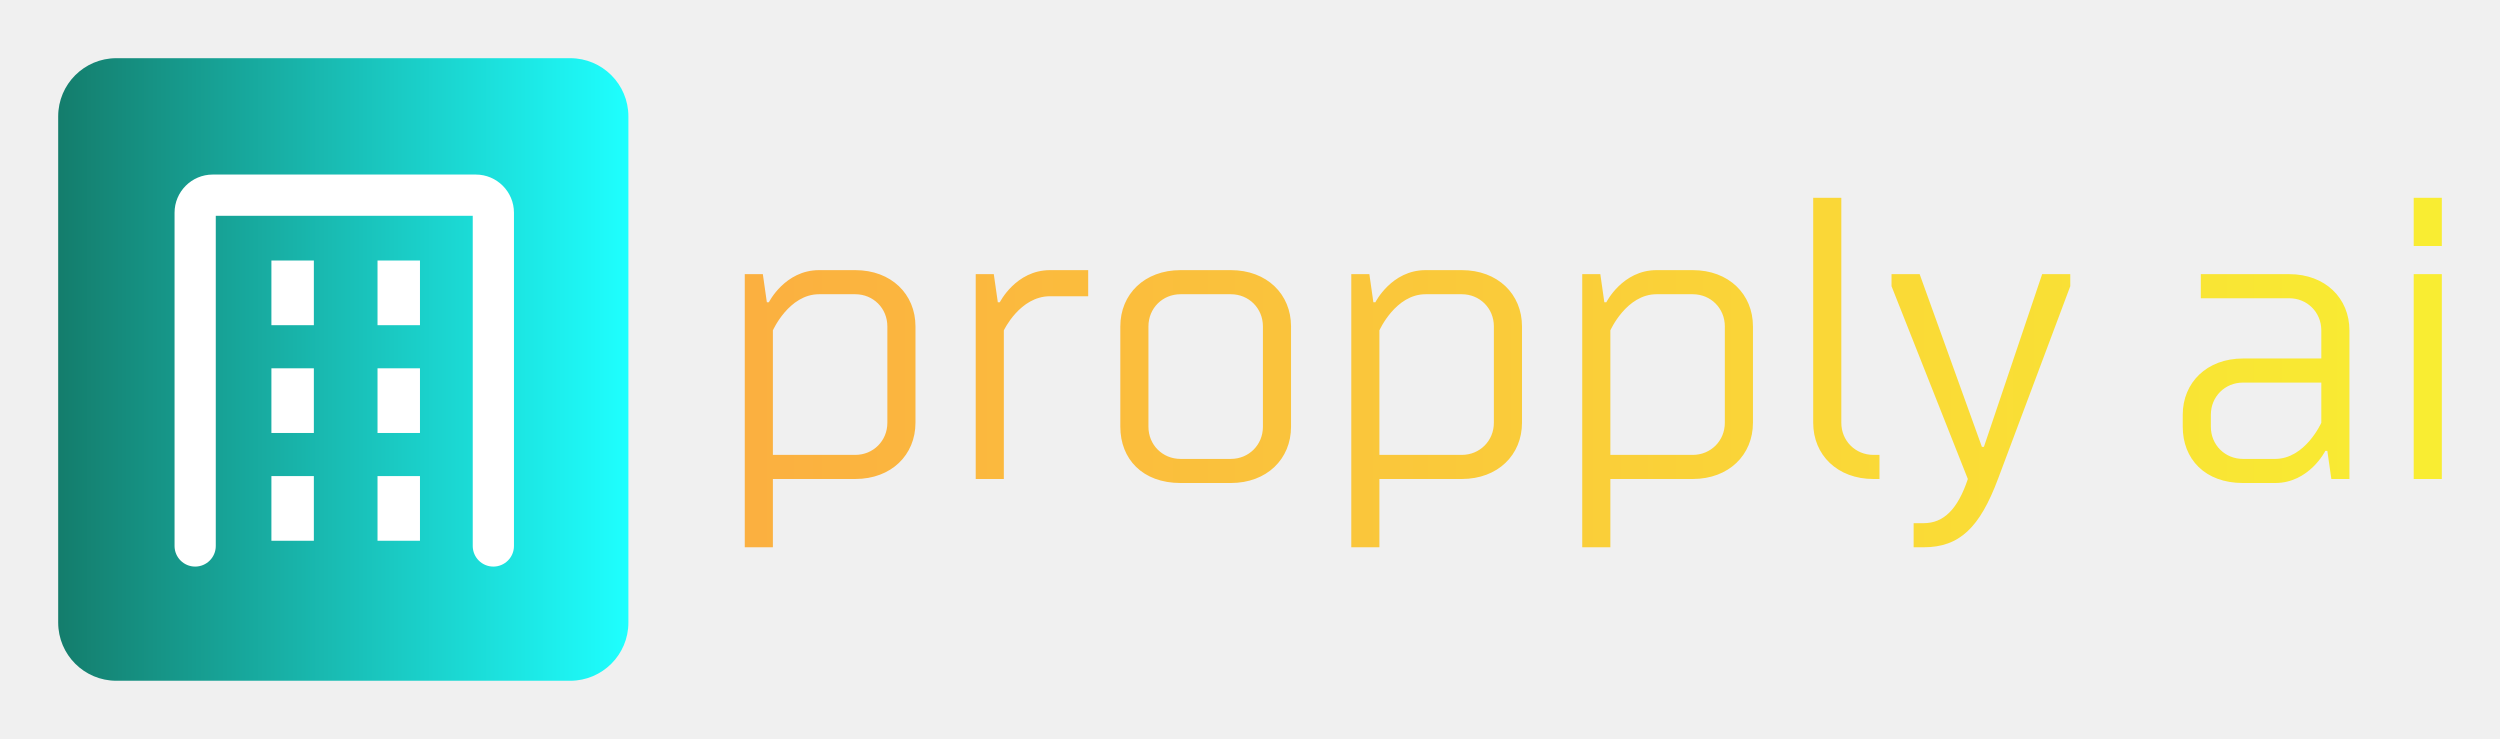
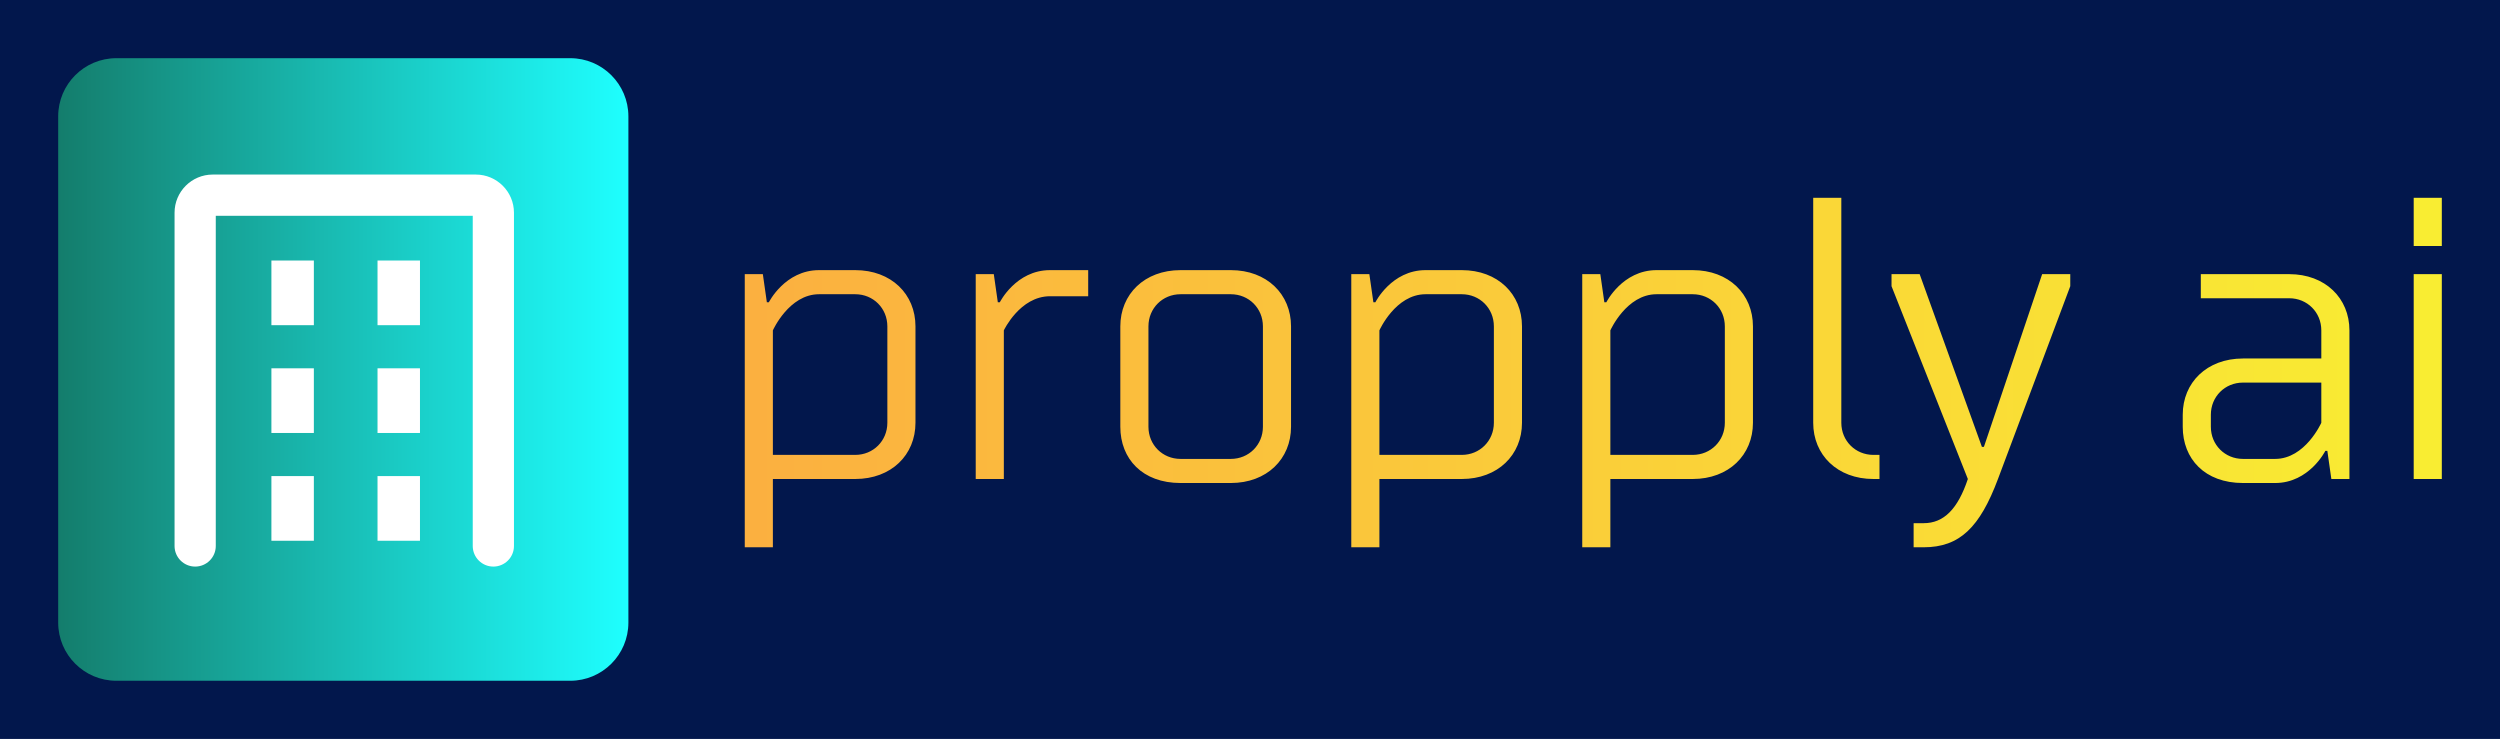
<svg xmlns="http://www.w3.org/2000/svg" version="1.1" width="3146.461" height="930.024" viewBox="0 0 3146.461 930.024">
+   <rect fill="#02174c" width="3146.461" height="930.024" />
  <g transform="scale(7.323027) translate(10, 10)">
    <defs id="SvgjsDefs6508">
      <linearGradient id="SvgjsLinearGradient6515">
        <stop id="SvgjsStop6516" stop-color="#147d6c" offset="0" />
        <stop id="SvgjsStop6517" stop-color="#1effff" offset="1" />
      </linearGradient>
      <linearGradient id="SvgjsLinearGradient6518">
        <stop id="SvgjsStop6519" stop-color="#fbb040" offset="0" />
        <stop id="SvgjsStop6520" stop-color="#f9ed32" offset="1" />
      </linearGradient>
    </defs>
    <g id="SvgjsG6509" featureKey="symbolContainer" transform="matrix(1,0,0,1,0,0)" fill="url(#SvgjsLinearGradient6515)">
      <rect width="98" height="107" rx="10" ry="10" />
    </g>
    <g id="SvgjsG6510" featureKey="uHI19F-0" transform="matrix(0.748631,0,0,0.748631,11.73511,16.25684)" fill="#ffffff">
      <g>
        <path d="M80.201,5H19.799c-4.829,0-8.759,3.929-8.759,8.759v76.51c0,2.613,2.119,4.732,4.732,4.732s4.732-2.119,4.732-4.732V14.464   h58.992v75.805c0,2.613,2.119,4.732,4.732,4.732c2.613,0,4.732-2.119,4.732-4.732v-76.51C88.96,8.929,85.03,5,80.201,5z" />
        <rect x="57.636" y="24.735" width="9.745" height="14.847" />
        <rect x="33.275" y="24.735" width="9.745" height="14.847" />
        <rect x="57.636" y="49.48" width="9.745" height="14.847" />
        <rect x="33.275" y="49.48" width="9.745" height="14.847" />
        <rect x="57.636" y="74.224" width="9.745" height="14.847" />
        <rect x="33.275" y="74.224" width="9.745" height="14.847" />
      </g>
    </g>
    <g id="SvgjsG6511" featureKey="8FbbNb-0" transform="matrix(3.451677,0,0,3.451677,112.4773,3.289942)" fill="url(#SvgjsLinearGradient6518)">
      <path d="M5.3 9.6 l1.8 0 c1.8 0 3 1.2 3 2.8 l0 4.8 c0 1.6 -1.2 2.8 -3 2.8 l-4.1 0 l0 3.4 l-1.4 0 l0 -13.6 l0.9 0 l0.2 1.4 l0.1 0 s0.8 -1.6 2.5 -1.6 z M7.1 10.8 l-1.8 0 c-1.5 0 -2.3 1.8 -2.3 1.8 l0 6.2 l4.1 0 c0.9 0 1.6 -0.7 1.6 -1.6 l0 -4.8 c0 -0.9 -0.7 -1.6 -1.6 -1.6 z M18.7 9.6 l0 1.3 l-1.9 0 c-1.5 0 -2.3 1.7 -2.3 1.7 l0 7.4 l-1.4 0 l0 -10.2 l0.9 0 l0.2 1.4 l0.1 0 s0.8 -1.6 2.5 -1.6 l1.9 0 z M21.7 12.4 l0 5 c0 0.9 0.7 1.6 1.6 1.6 l2.5 0 c0.9 0 1.6 -0.7 1.6 -1.6 l0 -5 c0 -0.9 -0.7 -1.6 -1.6 -1.6 l-2.5 0 c-0.9 0 -1.6 0.7 -1.6 1.6 z M20.3 17.4 l0 -5 c0 -1.6 1.2 -2.8 3 -2.8 l2.5 0 c1.8 0 3 1.2 3 2.8 l0 5 c0 1.6 -1.2 2.8 -3 2.8 l-2.5 0 c-1.9 0 -3 -1.2 -3 -2.8 z M35.5 9.6 l1.8 0 c1.8 0 3 1.2 3 2.8 l0 4.8 c0 1.6 -1.2 2.8 -3 2.8 l-4.1 0 l0 3.4 l-1.4 0 l0 -13.6 l0.9 0 l0.2 1.4 l0.1 0 s0.8 -1.6 2.5 -1.6 z M37.3 10.8 l-1.8 0 c-1.5 0 -2.3 1.8 -2.3 1.8 l0 6.2 l4.1 0 c0.9 0 1.6 -0.7 1.6 -1.6 l0 -4.8 c0 -0.9 -0.7 -1.6 -1.6 -1.6 z M47 9.6 l1.8 0 c1.8 0 3 1.2 3 2.8 l0 4.8 c0 1.6 -1.2 2.8 -3 2.8 l-4.1 0 l0 3.4 l-1.4 0 l0 -13.6 l0.9 0 l0.2 1.4 l0.1 0 s0.8 -1.6 2.5 -1.6 z M48.8 10.8 l-1.8 0 c-1.5 0 -2.3 1.8 -2.3 1.8 l0 6.2 l4.1 0 c0.9 0 1.6 -0.7 1.6 -1.6 l0 -4.8 c0 -0.9 -0.7 -1.6 -1.6 -1.6 z M54.8 17.2 l0 -11.2 l1.4 0 l0 11.2 c0 0.9 0.7 1.6 1.6 1.6 l0.3 0 l0 1.2 l-0.3 0 c-1.8 0 -3 -1.2 -3 -2.8 z M67.6 10.4 l-3.6 9.6 c-0.9 2.4 -1.9 3.4 -3.7 3.4 l-0.5 0 l0 -1.2 l0.5 0 c1 0 1.7 -0.7 2.2 -2.2 l-3.8 -9.6 l0 -0.6 l1.4 0 l3.1 8.6 l0.1 0 l2.9 -8.6 l1.4 0 l0 0.6 z M81.5 20 l-0.9 0 l-0.2 -1.4 l-0.1 0 s-0.8 1.6 -2.5 1.6 l-1.6 0 c-1.9 0 -3 -1.2 -3 -2.8 l0 -0.6 c0 -1.6 1.2 -2.8 3 -2.8 l3.9 0 l0 -1.4 c0 -0.9 -0.7 -1.6 -1.6 -1.6 l-4.4 0 l0 -1.2 l4.4 0 c1.8 0 3 1.2 3 2.8 l0 7.4 z M76.2 19 l1.6 0 c1.5 0 2.3 -1.8 2.3 -1.8 l0 -2 l-3.9 0 c-0.9 0 -1.6 0.7 -1.6 1.6 l0 0.6 c0 0.9 0.7 1.6 1.6 1.6 z M86.1 9.8 l0 10.2 l-1.4 0 l0 -10.2 l1.4 0 z M86.1 6 l0 2.4 l-1.4 0 l0 -2.4 l1.4 0 z" />
    </g>
  </g>
</svg>
